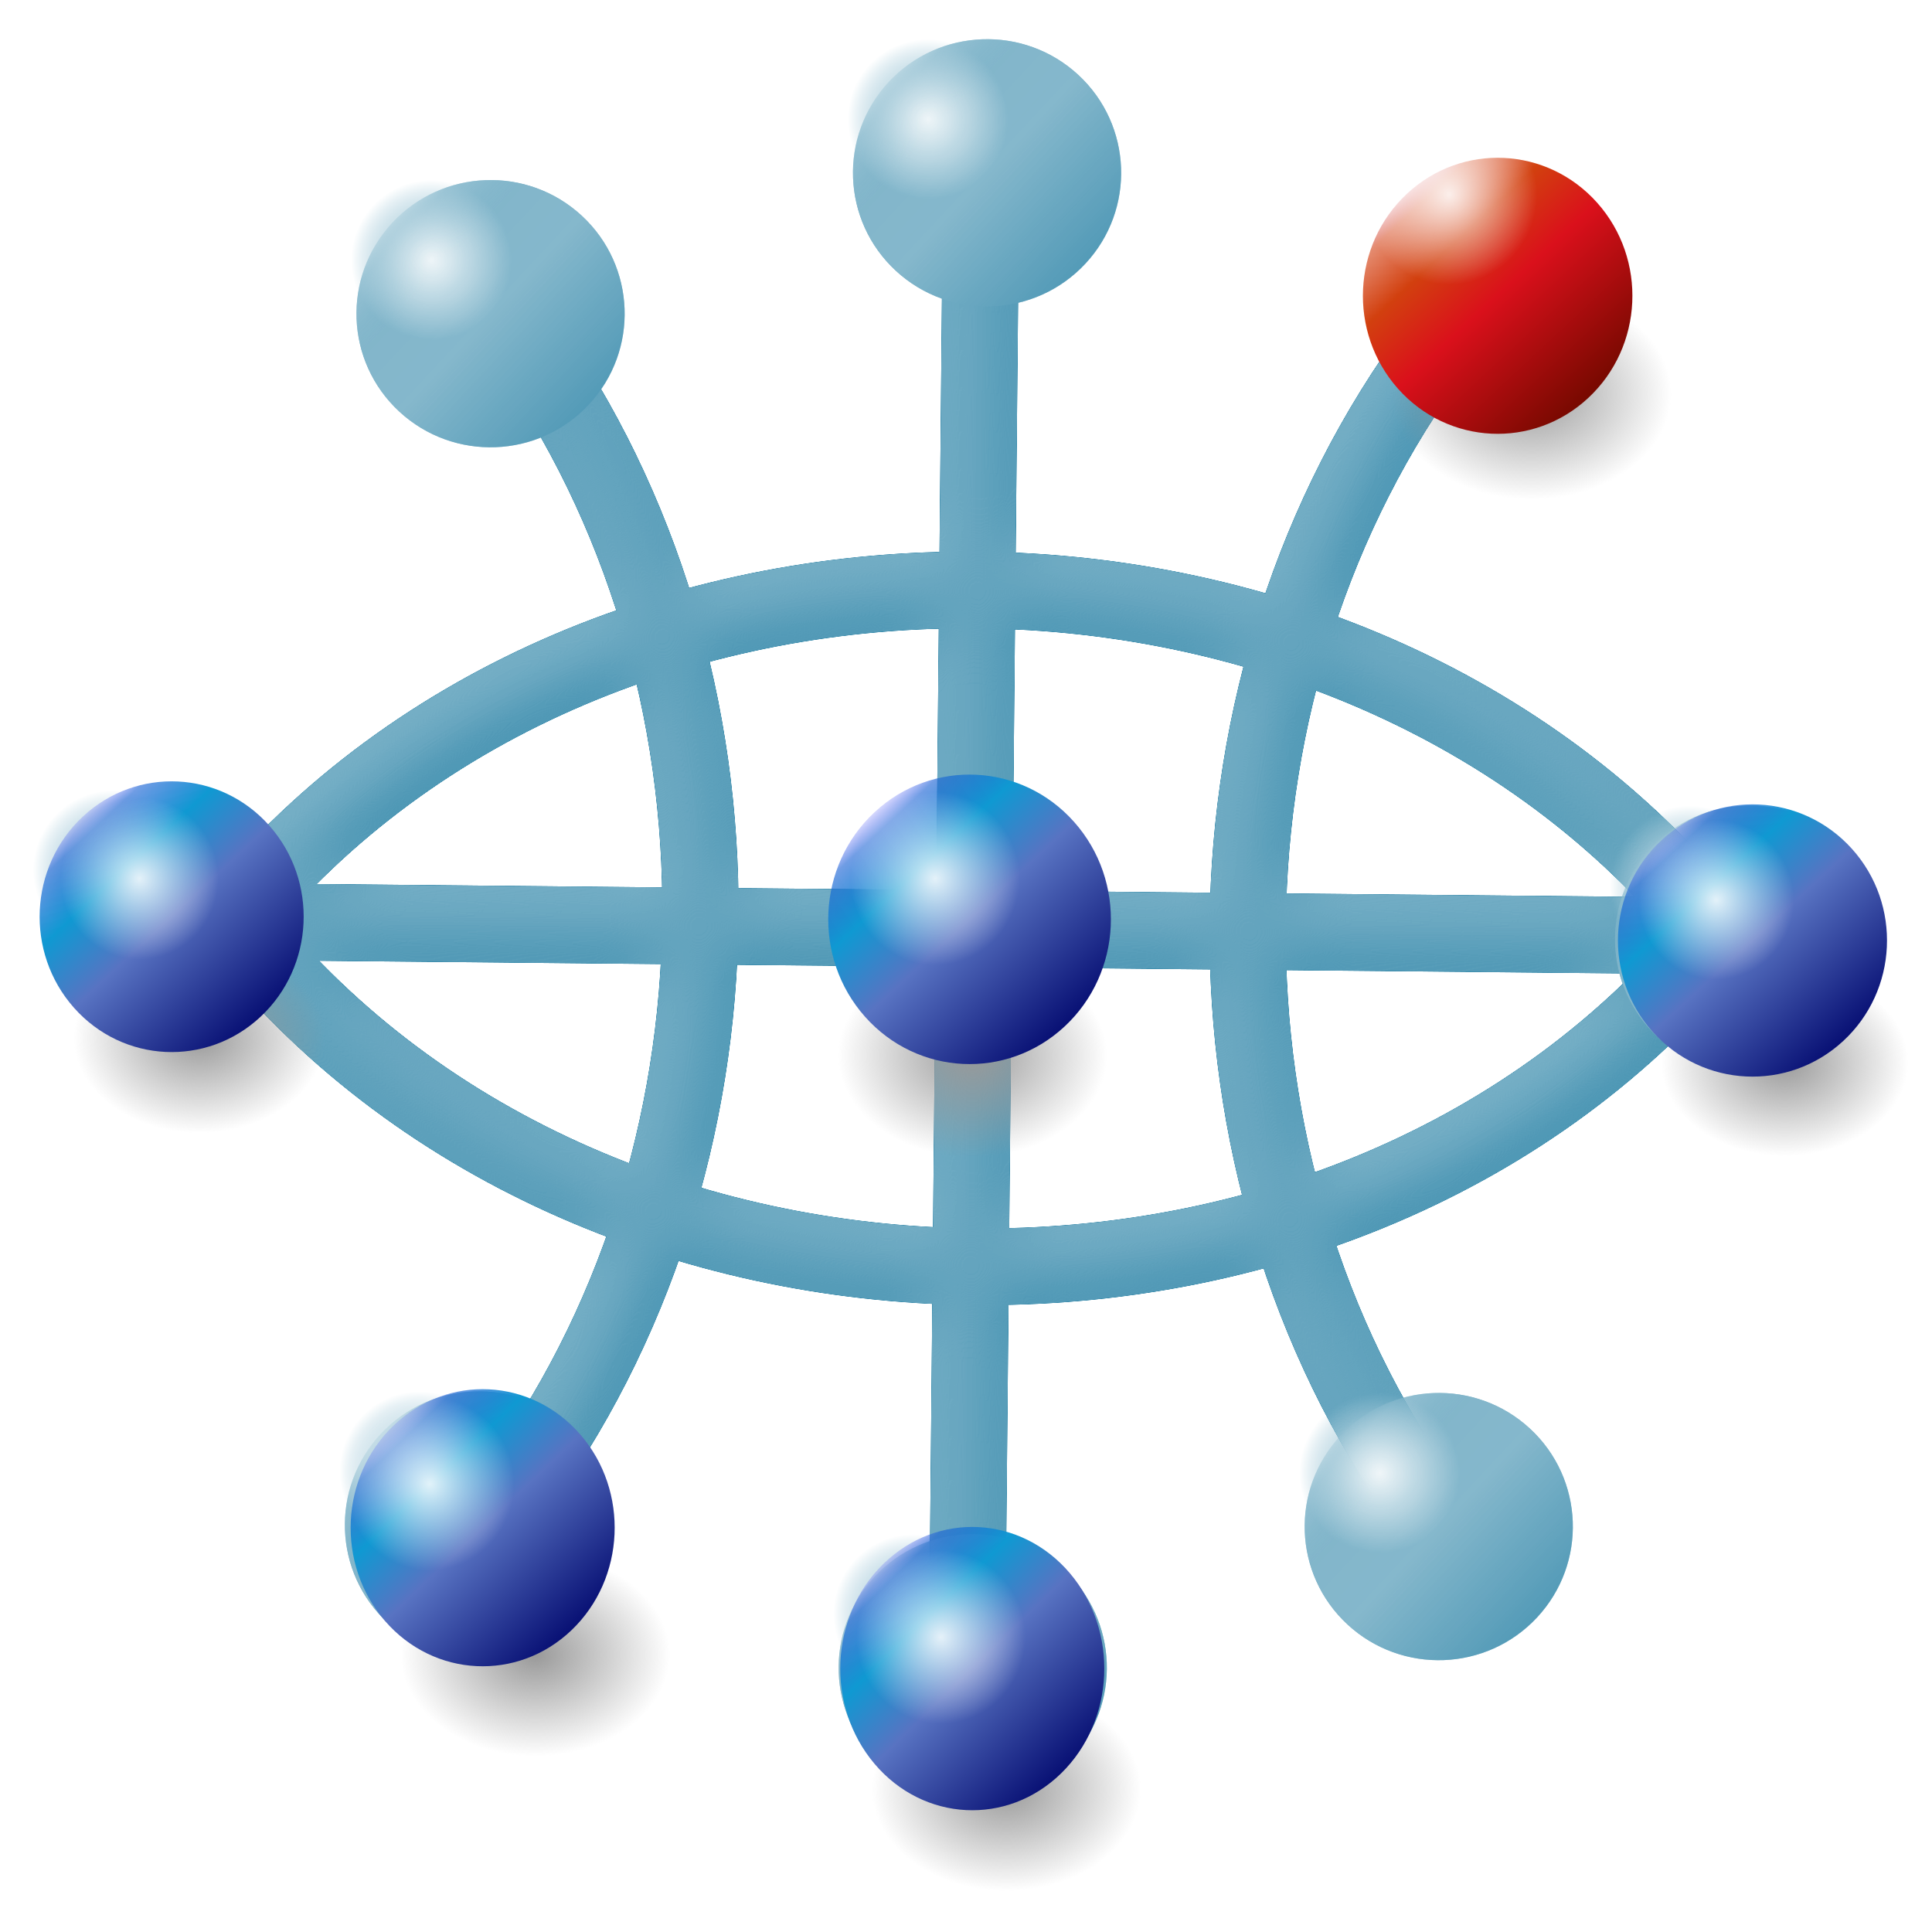
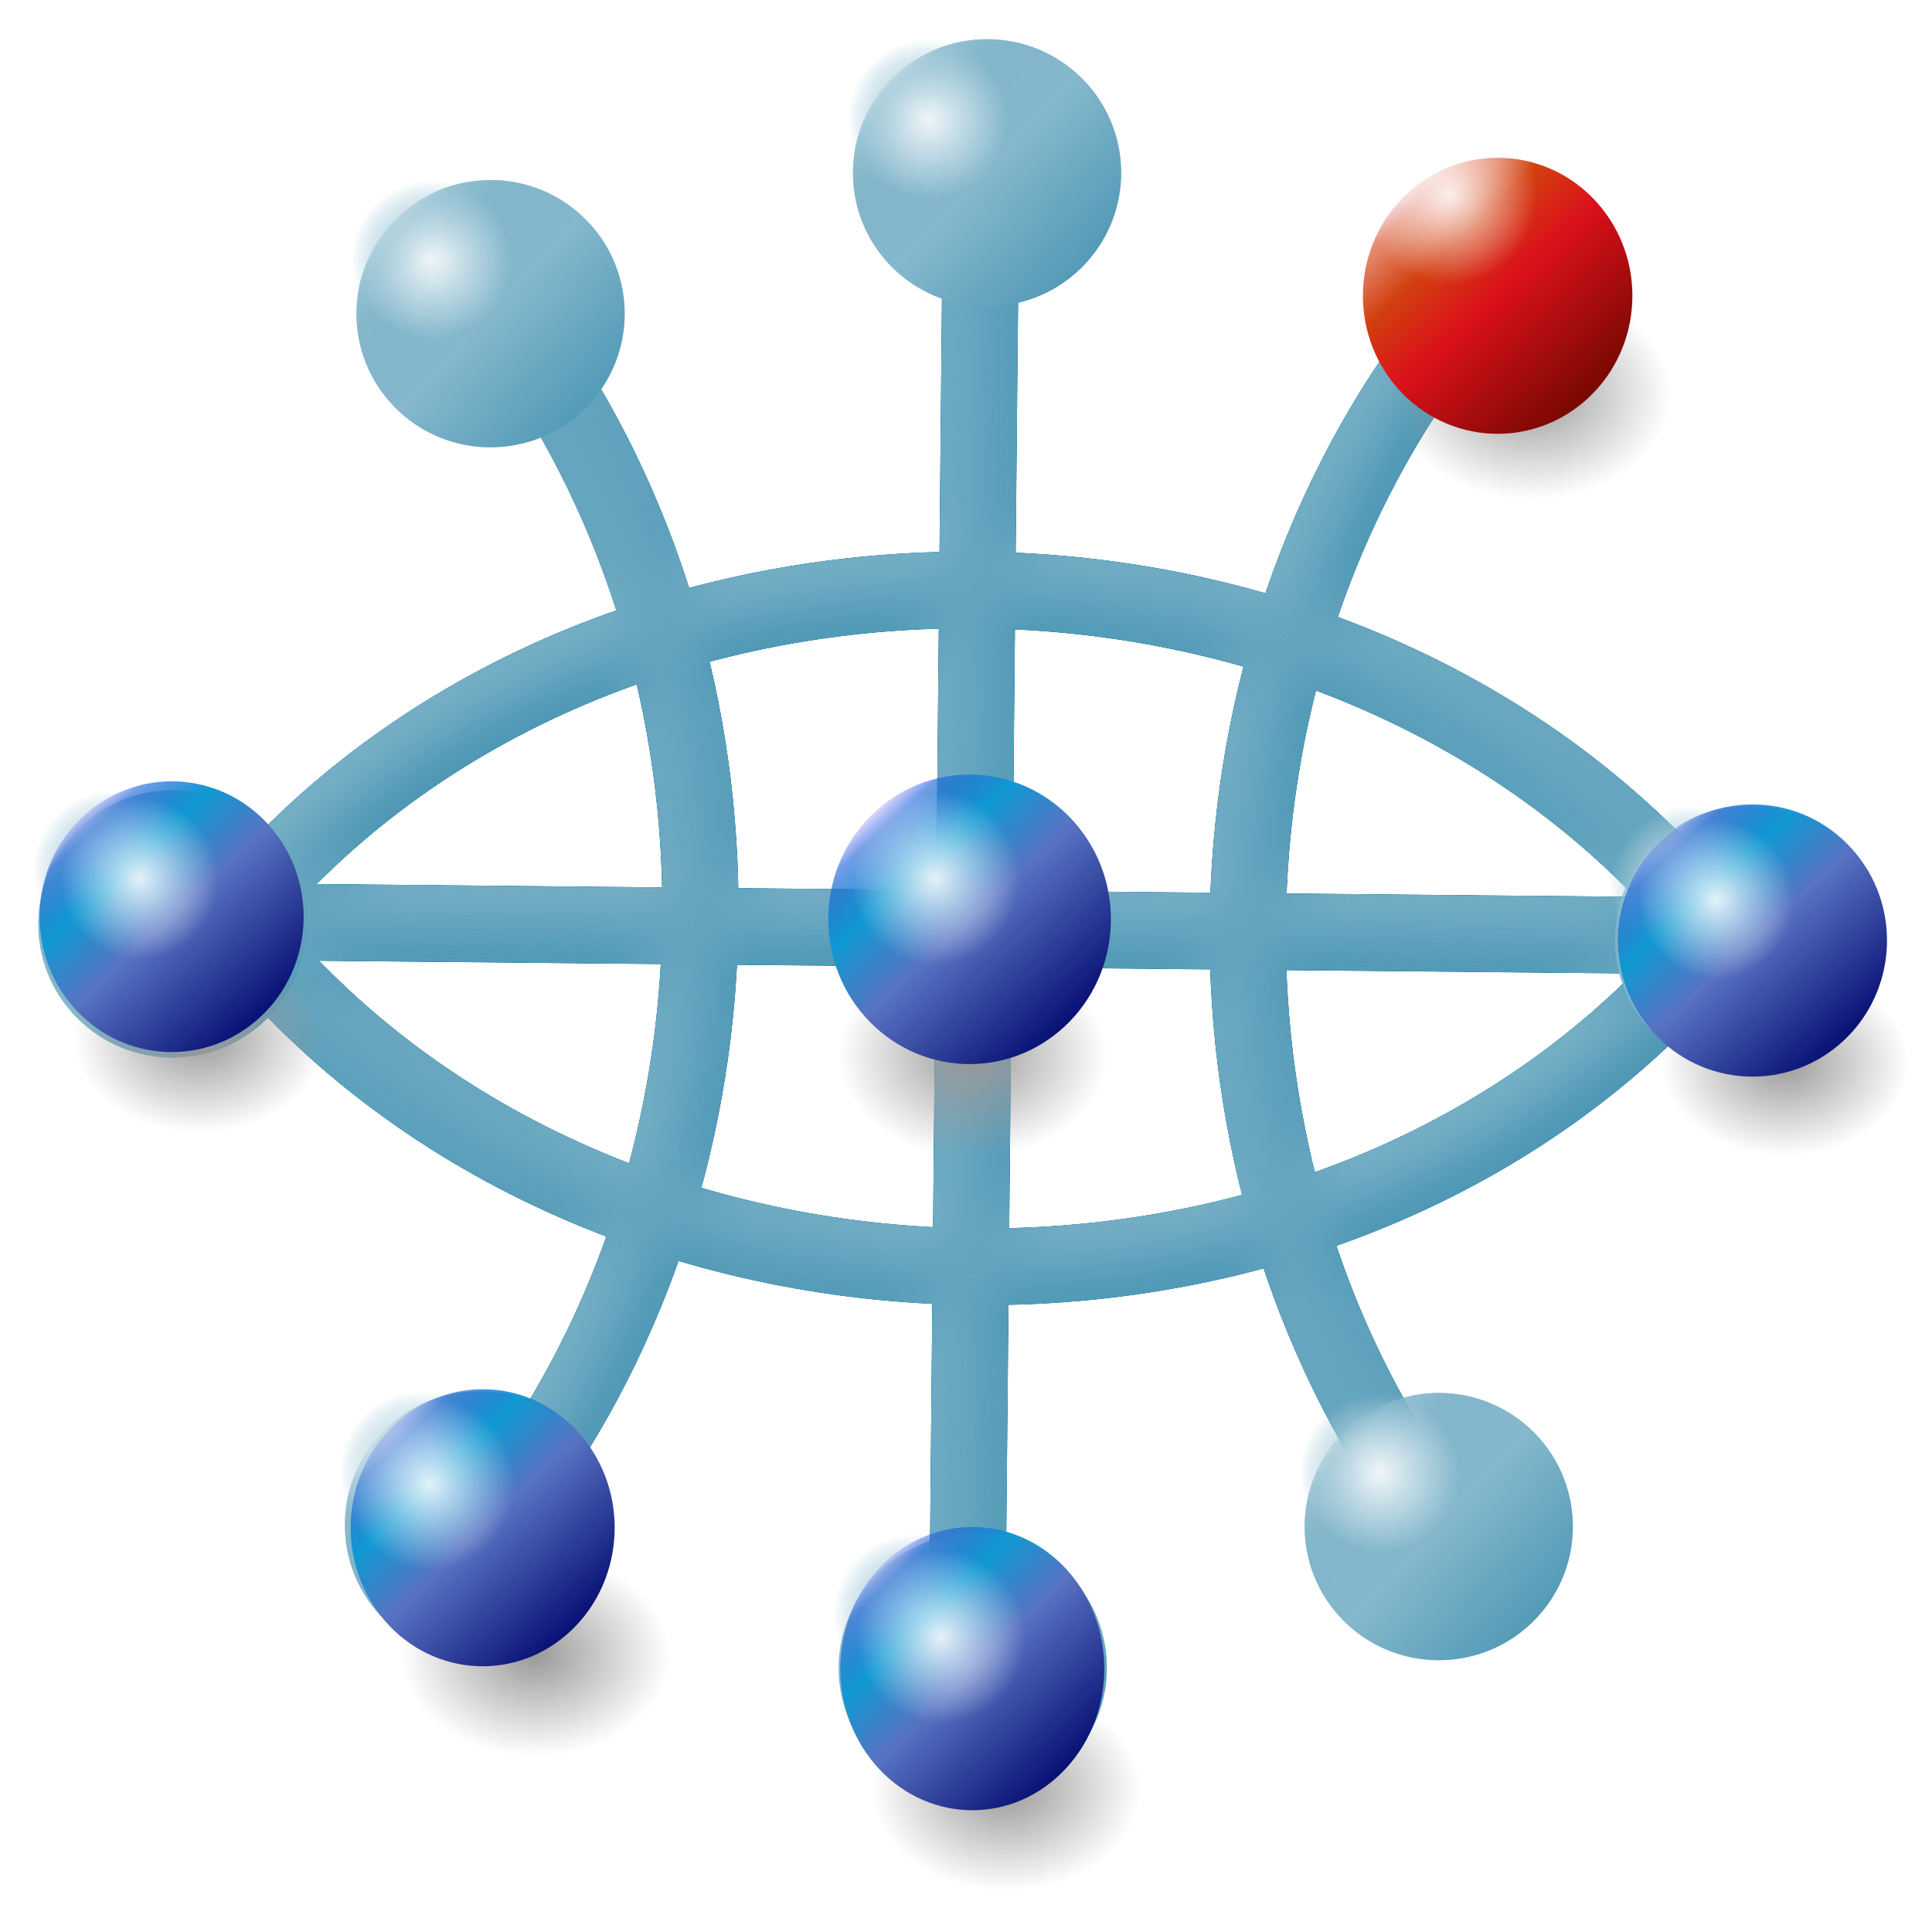
<svg xmlns="http://www.w3.org/2000/svg" xmlns:xlink="http://www.w3.org/1999/xlink" width="300" height="300">
  <defs>
-     <radialGradient xlink:href="#a" id="l" cx="102.143" cy="545.934" r="135" fx="102.143" fy="545.934" gradientUnits="userSpaceOnUse" />
-     <radialGradient xlink:href="#a" id="n" cx="102.143" cy="545.934" r="135" fx="102.143" fy="545.934" gradientUnits="userSpaceOnUse" />
-     <radialGradient xlink:href="#a" id="p" cx="102.143" cy="545.934" r="135" fx="102.143" fy="545.934" gradientUnits="userSpaceOnUse" />
-     <radialGradient xlink:href="#a" id="r" cx="102.143" cy="545.934" r="135" fx="102.143" fy="545.934" gradientUnits="userSpaceOnUse" />
-     <radialGradient xlink:href="#a" id="t" cx="102.143" cy="545.934" r="135" fx="102.143" fy="545.934" gradientUnits="userSpaceOnUse" />
-     <radialGradient xlink:href="#a" id="v" cx="102.143" cy="545.934" r="135" fx="102.143" fy="545.934" gradientUnits="userSpaceOnUse" />
-     <radialGradient xlink:href="#a" id="x" cx="102.143" cy="545.934" r="135" fx="102.143" fy="545.934" gradientUnits="userSpaceOnUse" />
-     <radialGradient xlink:href="#c" id="y" cx="102.143" cy="545.934" r="135" fx="102.143" fy="545.934" gradientUnits="userSpaceOnUse" />
-     <radialGradient xlink:href="#d" id="A" cx="102.143" cy="545.934" r="135" fx="102.143" fy="545.934" gradientUnits="userSpaceOnUse" />
-     <radialGradient xlink:href="#c" id="E" cx="102.143" cy="545.934" r="135" fx="102.143" fy="545.934" gradientUnits="userSpaceOnUse" />
-     <radialGradient xlink:href="#d" id="G" cx="102.143" cy="545.934" r="135" fx="102.143" fy="545.934" gradientUnits="userSpaceOnUse" />
-     <radialGradient xlink:href="#c" id="H" cx="102.143" cy="545.934" r="135" fx="102.143" fy="545.934" gradientUnits="userSpaceOnUse" />
-     <radialGradient xlink:href="#d" id="J" cx="102.143" cy="545.934" r="135" fx="102.143" fy="545.934" gradientUnits="userSpaceOnUse" />
-     <radialGradient xlink:href="#c" id="B" cx="102.143" cy="545.934" r="135" fx="102.143" fy="545.934" gradientUnits="userSpaceOnUse" />
-     <radialGradient xlink:href="#d" id="D" cx="102.143" cy="545.934" r="135" fx="102.143" fy="545.934" gradientUnits="userSpaceOnUse" />
-     <radialGradient xlink:href="#c" id="K" cx="102.143" cy="545.934" r="135" fx="102.143" fy="545.934" gradientUnits="userSpaceOnUse" />
-     <radialGradient xlink:href="#d" id="M" cx="102.143" cy="545.934" r="135" fx="102.143" fy="545.934" gradientUnits="userSpaceOnUse" />
-     <radialGradient xlink:href="#c" id="N" cx="102.143" cy="545.934" r="135" fx="102.143" fy="545.934" gradientUnits="userSpaceOnUse" />
-     <radialGradient xlink:href="#d" id="P" cx="102.143" cy="545.934" r="135" fx="102.143" fy="545.934" gradientUnits="userSpaceOnUse" />
+     <radialGradient xlink:href="#a" id="m" cx="102.143" cy="545.934" r="135" fx="102.143" fy="545.934" gradientUnits="userSpaceOnUse" />
+     <radialGradient xlink:href="#a" id="o" cx="102.143" cy="545.934" r="135" fx="102.143" fy="545.934" gradientUnits="userSpaceOnUse" />
+     <radialGradient xlink:href="#a" id="q" cx="102.143" cy="545.934" r="135" fx="102.143" fy="545.934" gradientUnits="userSpaceOnUse" />
+     <radialGradient xlink:href="#a" id="s" cx="102.143" cy="545.934" r="135" fx="102.143" fy="545.934" gradientUnits="userSpaceOnUse" />
+     <radialGradient xlink:href="#a" id="u" cx="102.143" cy="545.934" r="135" fx="102.143" fy="545.934" gradientUnits="userSpaceOnUse" />
+     <radialGradient xlink:href="#a" id="w" cx="102.143" cy="545.934" r="135" fx="102.143" fy="545.934" gradientUnits="userSpaceOnUse" />
+     <radialGradient xlink:href="#a" id="y" cx="102.143" cy="545.934" r="135" fx="102.143" fy="545.934" gradientUnits="userSpaceOnUse" />
+     <radialGradient xlink:href="#b" id="z" cx="102.143" cy="545.934" r="135" fx="102.143" fy="545.934" gradientUnits="userSpaceOnUse" />
+     <radialGradient xlink:href="#d" id="B" cx="102.143" cy="545.934" r="135" fx="102.143" fy="545.934" gradientUnits="userSpaceOnUse" />
+     <radialGradient xlink:href="#b" id="F" cx="102.143" cy="545.934" r="135" fx="102.143" fy="545.934" gradientUnits="userSpaceOnUse" />
+     <radialGradient xlink:href="#d" id="H" cx="102.143" cy="545.934" r="135" fx="102.143" fy="545.934" gradientUnits="userSpaceOnUse" />
+     <radialGradient xlink:href="#b" id="I" cx="102.143" cy="545.934" r="135" fx="102.143" fy="545.934" gradientUnits="userSpaceOnUse" />
+     <radialGradient xlink:href="#d" id="K" cx="102.143" cy="545.934" r="135" fx="102.143" fy="545.934" gradientUnits="userSpaceOnUse" />
+     <radialGradient xlink:href="#b" id="C" cx="102.143" cy="545.934" r="135" fx="102.143" fy="545.934" gradientUnits="userSpaceOnUse" />
+     <radialGradient xlink:href="#d" id="E" cx="102.143" cy="545.934" r="135" fx="102.143" fy="545.934" gradientUnits="userSpaceOnUse" />
+     <radialGradient xlink:href="#b" id="L" cx="102.143" cy="545.934" r="135" fx="102.143" fy="545.934" gradientUnits="userSpaceOnUse" />
+     <radialGradient xlink:href="#d" id="N" cx="102.143" cy="545.934" r="135" fx="102.143" fy="545.934" gradientUnits="userSpaceOnUse" />
+     <radialGradient xlink:href="#b" id="O" cx="102.143" cy="545.934" r="135" fx="102.143" fy="545.934" gradientUnits="userSpaceOnUse" />
+     <radialGradient xlink:href="#d" id="Q" cx="102.143" cy="545.934" r="135" fx="102.143" fy="545.934" gradientUnits="userSpaceOnUse" />
    <linearGradient id="e">
      <stop offset="0" style="stop-color:#772b00;stop-opacity:1" />
      <stop offset=".5" style="stop-color:#da441b;stop-opacity:1" />
      <stop offset=".75" style="stop-color:#d2400f;stop-opacity:1" />
      <stop offset=".938" style="stop-color:#d44316;stop-opacity:.615" />
      <stop offset="1" style="stop-color:#c33900;stop-opacity:.219" />
    </linearGradient>
    <linearGradient id="a">
      <stop offset="0" style="stop-color:#fff;stop-opacity:1" />
      <stop offset="1" style="stop-color:#fff;stop-opacity:0" />
    </linearGradient>
-     <linearGradient id="c">
+     <linearGradient id="b">
      <stop offset="0" style="stop-color:#999;stop-opacity:1" />
      <stop offset="1" style="stop-color:#999;stop-opacity:0" />
    </linearGradient>
    <linearGradient id="f">
      <stop offset="0" style="stop-color:#081074;stop-opacity:1" />
      <stop offset=".5" style="stop-color:#5873c2;stop-opacity:1" />
      <stop offset=".75" style="stop-color:#0f99d2;stop-opacity:1" />
      <stop offset=".938" style="stop-color:#1660d4;stop-opacity:.616" />
      <stop offset="1" style="stop-color:#414cf6;stop-opacity:.216" />
    </linearGradient>
    <linearGradient id="d">
      <stop offset="0" style="stop-color:#fff;stop-opacity:1" />
      <stop offset="1" style="stop-color:#fff;stop-opacity:0" />
    </linearGradient>
    <linearGradient id="g">
      <stop offset="0" style="stop-color:#770900;stop-opacity:1" />
      <stop offset=".5" style="stop-color:#da101b;stop-opacity:1" />
      <stop offset=".75" style="stop-color:#d2400f;stop-opacity:1" />
      <stop offset=".938" style="stop-color:#d44316;stop-opacity:.615" />
      <stop offset="1" style="stop-color:#c30000;stop-opacity:.219" />
    </linearGradient>
-     <linearGradient xlink:href="#e" id="j" x1="154.286" x2="605.714" y1="535.219" y2="535.219" gradientUnits="userSpaceOnUse" />
-     <linearGradient xlink:href="#e" id="m" x1="154.286" x2="605.714" y1="535.219" y2="535.219" gradientUnits="userSpaceOnUse" />
-     <linearGradient xlink:href="#e" id="o" x1="154.286" x2="605.714" y1="535.219" y2="535.219" gradientUnits="userSpaceOnUse" />
-     <linearGradient xlink:href="#e" id="q" x1="154.286" x2="605.714" y1="535.219" y2="535.219" gradientUnits="userSpaceOnUse" />
-     <linearGradient xlink:href="#e" id="s" x1="154.286" x2="605.714" y1="535.219" y2="535.219" gradientUnits="userSpaceOnUse" />
-     <linearGradient xlink:href="#e" id="u" x1="154.286" x2="605.714" y1="535.219" y2="535.219" gradientUnits="userSpaceOnUse" />
-     <linearGradient xlink:href="#e" id="w" x1="154.286" x2="605.714" y1="535.219" y2="535.219" gradientUnits="userSpaceOnUse" />
-     <linearGradient xlink:href="#f" id="I" x1="154.286" x2="605.714" y1="535.219" y2="535.219" gradientUnits="userSpaceOnUse" />
-     <linearGradient xlink:href="#f" id="C" x1="154.286" x2="605.714" y1="535.219" y2="535.219" gradientUnits="userSpaceOnUse" />
-     <linearGradient xlink:href="#f" id="z" x1="154.286" x2="605.714" y1="535.219" y2="535.219" gradientUnits="userSpaceOnUse" />
-     <linearGradient xlink:href="#f" id="F" x1="154.286" x2="605.714" y1="535.219" y2="535.219" gradientUnits="userSpaceOnUse" />
-     <linearGradient xlink:href="#f" id="L" x1="154.286" x2="605.714" y1="535.219" y2="535.219" gradientUnits="userSpaceOnUse" />
-     <linearGradient xlink:href="#g" id="O" x1="154.286" x2="605.714" y1="535.219" y2="535.219" gradientUnits="userSpaceOnUse" />
+     <linearGradient xlink:href="#e" id="l" x1="154.286" x2="605.714" y1="535.219" y2="535.219" gradientUnits="userSpaceOnUse" />
+     <linearGradient xlink:href="#e" id="n" x1="154.286" x2="605.714" y1="535.219" y2="535.219" gradientUnits="userSpaceOnUse" />
+     <linearGradient xlink:href="#e" id="p" x1="154.286" x2="605.714" y1="535.219" y2="535.219" gradientUnits="userSpaceOnUse" />
+     <linearGradient xlink:href="#e" id="r" x1="154.286" x2="605.714" y1="535.219" y2="535.219" gradientUnits="userSpaceOnUse" />
+     <linearGradient xlink:href="#e" id="t" x1="154.286" x2="605.714" y1="535.219" y2="535.219" gradientUnits="userSpaceOnUse" />
+     <linearGradient xlink:href="#e" id="v" x1="154.286" x2="605.714" y1="535.219" y2="535.219" gradientUnits="userSpaceOnUse" />
+     <linearGradient xlink:href="#e" id="x" x1="154.286" x2="605.714" y1="535.219" y2="535.219" gradientUnits="userSpaceOnUse" />
+     <linearGradient xlink:href="#f" id="J" x1="154.286" x2="605.714" y1="535.219" y2="535.219" gradientUnits="userSpaceOnUse" />
+     <linearGradient xlink:href="#f" id="D" x1="154.286" x2="605.714" y1="535.219" y2="535.219" gradientUnits="userSpaceOnUse" />
+     <linearGradient xlink:href="#f" id="A" x1="154.286" x2="605.714" y1="535.219" y2="535.219" gradientUnits="userSpaceOnUse" />
+     <linearGradient xlink:href="#f" id="G" x1="154.286" x2="605.714" y1="535.219" y2="535.219" gradientUnits="userSpaceOnUse" />
+     <linearGradient xlink:href="#f" id="M" x1="154.286" x2="605.714" y1="535.219" y2="535.219" gradientUnits="userSpaceOnUse" />
+     <linearGradient xlink:href="#g" id="P" x1="154.286" x2="605.714" y1="535.219" y2="535.219" gradientUnits="userSpaceOnUse" />
    <filter id="i" color-interpolation-filters="sRGB">
      <feGaussianBlur in="SourceGraphic" result="result0" stdDeviation="6" />
      <feDiffuseLighting result="result5" surfaceScale="10">
        <feDistantLight azimuth="235" elevation="25" />
      </feDiffuseLighting>
      <feComposite in="result5" in2="SourceGraphic" k1="1" k3=".6" operator="arithmetic" result="result4" />
    </filter>
-     <filter id="k" width="1" height="1" x="0" y="0" color-interpolation-filters="sRGB">
+     <filter id="j" width="1" height="1" x="0" y="0" color-interpolation-filters="sRGB">
      <feColorMatrix result="result1" type="hueRotate" values="180" />
    </filter>
    <filter id="h" width="1" height="1" x="0" y="0" color-interpolation-filters="sRGB">
      <feColorMatrix result="result2" type="saturate" values="1" />
      <feColorMatrix in="result2" result="result1" type="hueRotate" values="50" />
      <feColorMatrix values="1 -1 1 0 0 0 1 0 0 0 1 -1 1 0 0 0 0 0 1 0" />
      <feColorMatrix result="fbSourceGraphic" type="hueRotate" values="300" />
      <feColorMatrix in="fbSourceGraphic" result="fbSourceGraphicAlpha" values="0 0 0 -1 0 0 0 0 -1 0 0 0 0 -1 0 0 0 0 1 0" />
      <feColorMatrix in="fbSourceGraphic" result="result1" type="saturate" values="0" />
      <feFlood flood-color="#096F98" result="result3" />
      <feBlend in2="result1" mode="screen" result="result2" />
      <feComposite in="result2" in2="fbSourceGraphic" operator="in" />
    </filter>
  </defs>
  <g style="filter:url(#h)" transform="matrix(-.00663 .69217 .68772 .00667 5.79 -4.183)">
    <g style="fill:none;stroke:#2f5a6a;stroke-opacity:1;filter:url(#i)">
      <g style="fill:none;stroke:#2f5a6a;stroke-opacity:1">
        <path d="M212 15v390m195-195H15M59 90c87.502 64.18 214.497 64.18 302 0m0 240c-87.502-64.18-214.497-64.18-302 0M211.36 15.596c-117.4 94.366-116.791 295.79.629 390.18m.427-.63c117.399-94.367 116.79-295.16-.63-389.55" style="fill:none;stroke:#2f5a6a;stroke-width:20;stroke-opacity:1" transform="translate(30.045 32.966)scale(.8599)" />
      </g>
    </g>
-     <path d="M605.714 535.22c0 124.658-101.055 225.714-225.714 225.714-124.659 0-225.714-101.056-225.714-225.715 0-124.658 101.055-225.714 225.714-225.714 124.659 0 225.714 101.056 225.714 225.714z" style="fill:url(#k);fill-opacity:1;stroke:none;filter:url(#j)" transform="matrix(-.08937 -.09922 .09823 -.09027 194.39 118.576)" />
-     <path d="M237.143 545.934c0 74.558-60.442 135-135 135-74.559 0-135-60.442-135-135 0-74.559 60.441-135 135-135 74.558 0 135 60.441 135 135z" style="opacity:.876;fill:url(#l);fill-opacity:1;stroke:none" transform="matrix(.1328 0 0 .13414 187.55 -54.132)" />
-     <path d="M605.714 535.22c0 124.658-101.055 225.714-225.714 225.714-124.659 0-225.714-101.056-225.714-225.715 0-124.658 101.055-225.714 225.714-225.714 124.659 0 225.714 101.056 225.714 225.714z" style="fill:url(#m);fill-opacity:1;stroke:none;filter:url(#k)" transform="matrix(-.08937 -.09922 .09823 -.09027 194.39 474.576)" />
-     <path d="M237.143 545.934c0 74.558-60.442 135-135 135-74.559 0-135-60.442-135-135 0-74.559 60.441-135 135-135 74.558 0 135 60.441 135 135z" style="opacity:.876;fill:url(#n);fill-opacity:1;stroke:none" transform="matrix(.1328 0 0 .13414 187.55 301.868)" />
-     <path d="M605.714 535.22c0 124.658-101.055 225.714-225.714 225.714-124.659 0-225.714-101.056-225.714-225.715 0-124.658 101.055-225.714 225.714-225.714 124.659 0 225.714 101.056 225.714 225.714z" style="fill:url(#o);fill-opacity:1;stroke:none;filter:url(#k)" transform="matrix(-.08937 -.09922 .09823 -.09027 24.129 300.876)" />
-     <path d="M237.143 545.934c0 74.558-60.442 135-135 135-74.559 0-135-60.442-135-135 0-74.559 60.441-135 135-135 74.558 0 135 60.441 135 135z" style="opacity:.876;fill:url(#p);fill-opacity:1;stroke:none" transform="matrix(.1328 0 0 .13414 17.29 128.167)" />
-     <path d="M605.714 535.22c0 124.658-101.055 225.714-225.714 225.714-124.659 0-225.714-101.056-225.714-225.715 0-124.658 101.055-225.714 225.714-225.714 124.659 0 225.714 101.056 225.714 225.714z" style="fill:url(#q);fill-opacity:1;stroke:none;filter:url(#k)" transform="matrix(-.08937 -.09922 .09823 -.09027 359.492 300.876)" />
-     <path d="M237.143 545.934c0 74.558-60.442 135-135 135-74.559 0-135-60.442-135-135 0-74.559 60.441-135 135-135 74.558 0 135 60.441 135 135z" style="opacity:.876;fill:url(#r);fill-opacity:1;stroke:none" transform="matrix(.1328 0 0 .13414 352.652 128.167)" />
-     <path d="M605.714 535.22c0 124.658-101.055 225.714-225.714 225.714-124.659 0-225.714-101.056-225.714-225.715 0-124.658 101.055-225.714 225.714-225.714 124.659 0 225.714 101.056 225.714 225.714z" style="fill:url(#s);fill-opacity:1;stroke:none;filter:url(#k)" transform="matrix(-.08937 -.09922 .09823 -.09027 328.535 189.088)" />
-     <path d="M237.143 545.934c0 74.558-60.442 135-135 135-74.559 0-135-60.442-135-135 0-74.559 60.441-135 135-135 74.558 0 135 60.441 135 135z" style="opacity:.876;fill:url(#t);fill-opacity:1;stroke:none" transform="matrix(.1328 0 0 .13414 321.696 16.38)" />
-     <path d="M605.714 535.22c0 124.658-101.055 225.714-225.714 225.714-124.659 0-225.714-101.056-225.714-225.715 0-124.658 101.055-225.714 225.714-225.714 124.659 0 225.714 101.056 225.714 225.714z" style="fill:url(#u);fill-opacity:1;stroke:none;filter:url(#k)" transform="matrix(-.08937 -.09922 .09823 -.09027 56.805 189.088)" />
-     <path d="M237.143 545.934c0 74.558-60.442 135-135 135-74.559 0-135-60.442-135-135 0-74.559 60.441-135 135-135 74.558 0 135 60.441 135 135z" style="opacity:.876;fill:url(#v);fill-opacity:1;stroke:none" transform="matrix(.1328 0 0 .13414 49.966 16.38)" />
-     <path d="M605.714 535.22c0 124.658-101.055 225.714-225.714 225.714-124.659 0-225.714-101.056-225.714-225.715 0-124.658 101.055-225.714 225.714-225.714 124.659 0 225.714 101.056 225.714 225.714z" style="fill:url(#w);fill-opacity:1;stroke:none;filter:url(#k)" transform="matrix(-.08937 -.09922 .09823 -.09027 326.815 405.784)" />
-     <path d="M237.143 545.934c0 74.558-60.442 135-135 135-74.559 0-135-60.442-135-135 0-74.559 60.441-135 135-135 74.558 0 135 60.441 135 135z" style="opacity:.876;fill:url(#x);fill-opacity:1;stroke:none" transform="matrix(.1328 0 0 .13414 319.976 233.076)" />
+     <path d="M605.714 535.22c0 124.658-101.055 225.714-225.714 225.714-124.659 0-225.714-101.056-225.714-225.715 0-124.658 101.055-225.714 225.714-225.714 124.659 0 225.714 101.056 225.714 225.714z" style="fill:url(#l);fill-opacity:1;stroke:none;filter:url(#j)" transform="matrix(-.08937 -.09922 .09823 -.09027 194.39 118.576)" />
+     <path d="M237.143 545.934c0 74.558-60.442 135-135 135-74.559 0-135-60.442-135-135 0-74.559 60.441-135 135-135 74.558 0 135 60.441 135 135z" style="opacity:.876;fill:url(#m);fill-opacity:1;stroke:none" transform="matrix(.1328 0 0 .13414 187.55 -54.132)" />
+     <path d="M605.714 535.22c0 124.658-101.055 225.714-225.714 225.714-124.659 0-225.714-101.056-225.714-225.715 0-124.658 101.055-225.714 225.714-225.714 124.659 0 225.714 101.056 225.714 225.714z" style="fill:url(#n);fill-opacity:1;stroke:none;filter:url(#j)" transform="matrix(-.08937 -.09922 .09823 -.09027 194.39 474.576)" />
+     <path d="M237.143 545.934c0 74.558-60.442 135-135 135-74.559 0-135-60.442-135-135 0-74.559 60.441-135 135-135 74.558 0 135 60.441 135 135z" style="opacity:.876;fill:url(#o);fill-opacity:1;stroke:none" transform="matrix(.1328 0 0 .13414 187.55 301.868)" />
+     <path d="M605.714 535.22c0 124.658-101.055 225.714-225.714 225.714-124.659 0-225.714-101.056-225.714-225.715 0-124.658 101.055-225.714 225.714-225.714 124.659 0 225.714 101.056 225.714 225.714z" style="fill:url(#p);fill-opacity:1;stroke:none;filter:url(#j)" transform="matrix(-.08937 -.09922 .09823 -.09027 24.129 300.876)" />
+     <path d="M237.143 545.934c0 74.558-60.442 135-135 135-74.559 0-135-60.442-135-135 0-74.559 60.441-135 135-135 74.558 0 135 60.441 135 135z" style="opacity:.876;fill:url(#q);fill-opacity:1;stroke:none" transform="matrix(.1328 0 0 .13414 17.29 128.167)" />
+     <path d="M605.714 535.22c0 124.658-101.055 225.714-225.714 225.714-124.659 0-225.714-101.056-225.714-225.715 0-124.658 101.055-225.714 225.714-225.714 124.659 0 225.714 101.056 225.714 225.714z" style="fill:url(#r);fill-opacity:1;stroke:none;filter:url(#j)" transform="matrix(-.08937 -.09922 .09823 -.09027 359.492 300.876)" />
+     <path d="M237.143 545.934c0 74.558-60.442 135-135 135-74.559 0-135-60.442-135-135 0-74.559 60.441-135 135-135 74.558 0 135 60.441 135 135z" style="opacity:.876;fill:url(#s);fill-opacity:1;stroke:none" transform="matrix(.1328 0 0 .13414 352.652 128.167)" />
+     <path d="M605.714 535.22c0 124.658-101.055 225.714-225.714 225.714-124.659 0-225.714-101.056-225.714-225.715 0-124.658 101.055-225.714 225.714-225.714 124.659 0 225.714 101.056 225.714 225.714z" style="fill:url(#t);fill-opacity:1;stroke:none;filter:url(#j)" transform="matrix(-.08937 -.09922 .09823 -.09027 328.535 189.088)" />
+     <path d="M237.143 545.934c0 74.558-60.442 135-135 135-74.559 0-135-60.442-135-135 0-74.559 60.441-135 135-135 74.558 0 135 60.441 135 135z" style="opacity:.876;fill:url(#u);fill-opacity:1;stroke:none" transform="matrix(.1328 0 0 .13414 321.696 16.38)" />
+     <path d="M605.714 535.22c0 124.658-101.055 225.714-225.714 225.714-124.659 0-225.714-101.056-225.714-225.715 0-124.658 101.055-225.714 225.714-225.714 124.659 0 225.714 101.056 225.714 225.714z" style="fill:url(#v);fill-opacity:1;stroke:none;filter:url(#j)" transform="matrix(-.08937 -.09922 .09823 -.09027 56.805 189.088)" />
+     <path d="M237.143 545.934c0 74.558-60.442 135-135 135-74.559 0-135-60.442-135-135 0-74.559 60.441-135 135-135 74.558 0 135 60.441 135 135z" style="opacity:.876;fill:url(#w);fill-opacity:1;stroke:none" transform="matrix(.1328 0 0 .13414 49.966 16.38)" />
+     <path d="M605.714 535.22c0 124.658-101.055 225.714-225.714 225.714-124.659 0-225.714-101.056-225.714-225.715 0-124.658 101.055-225.714 225.714-225.714 124.659 0 225.714 101.056 225.714 225.714z" style="fill:url(#x);fill-opacity:1;stroke:none;filter:url(#j)" transform="matrix(-.08937 -.09922 .09823 -.09027 326.815 405.784)" />
+     <path d="M237.143 545.934c0 74.558-60.442 135-135 135-74.559 0-135-60.442-135-135 0-74.559 60.441-135 135-135 74.558 0 135 60.441 135 135z" style="opacity:.876;fill:url(#y);fill-opacity:1;stroke:none" transform="matrix(.1328 0 0 .13414 319.976 233.076)" />
  </g>
-   <path d="M237.143 545.934a135 135 0 1 1-270 0 135 135 0 1 1 270 0z" style="fill:url(#y);fill-opacity:1;stroke:none" transform="matrix(.14153 -.04743 .06279 .10692 107.534 224.316)" />
-   <path d="M605.714 535.22a225.714 225.714 0 1 1-451.428 0 225.714 225.714 0 1 1 451.428 0z" style="fill:url(#z);fill-opacity:1;stroke:none" transform="matrix(-.06112 -.07208 .06718 -.06558 138.243 321.588)" />
-   <path d="M237.143 545.934c0 74.558-60.442 135-135 135-74.559 0-135-60.442-135-135 0-74.559 60.441-135 135-135 74.558 0 135 60.441 135 135z" style="opacity:.876;fill:url(#A);fill-opacity:1;stroke:none" transform="matrix(.09722 0 0 .09958 136.178 199.848)" />
-   <path d="M237.143 545.934a135 135 0 1 1-270 0 135 135 0 1 1 270 0z" style="fill:url(#B);fill-opacity:1;stroke:none" transform="matrix(.13007 -.04359 .0577 .09826 232.35 115.806)" />
-   <path d="M605.714 535.22a225.714 225.714 0 1 1-451.428 0 225.714 225.714 0 1 1 451.428 0z" style="fill:url(#C);fill-opacity:1;stroke:none" transform="matrix(-.06228 -.06927 .06846 -.06302 259.149 206.092)" />
-   <path d="M237.143 545.934c0 74.558-60.442 135-135 135-74.559 0-135-60.442-135-135 0-74.559 60.441-135 135-135 74.558 0 135 60.441 135 135z" style="opacity:.876;fill:url(#D);fill-opacity:1;stroke:none" transform="matrix(.08935 0 0 .09151 257.36 89.782)" />
-   <path d="M237.143 545.934a135 135 0 1 1-270 0 135 135 0 1 1 270 0z" style="fill:url(#E);fill-opacity:1;stroke:none" transform="matrix(.14153 -.04743 .06279 .10692 34.394 203.402)" />
-   <path d="M605.714 535.22a225.714 225.714 0 1 1-451.428 0 225.714 225.714 0 1 1 451.428 0z" style="fill:url(#F);fill-opacity:1;stroke:none" transform="matrix(-.06112 -.0705 .06718 -.06414 62.215 298.344)" />
-   <path d="M237.143 545.934c0 74.558-60.442 135-135 135-74.559 0-135-60.442-135-135 0-74.559 60.441-135 135-135 74.558 0 135 60.441 135 135z" style="opacity:.876;fill:url(#G);fill-opacity:1;stroke:none" transform="matrix(.09722 0 0 .09958 56.78 176.046)" />
-   <path d="M237.143 545.934c0 74.558-60.442 135-135 135-74.559 0-135-60.442-135-135 0-74.559 60.441-135 135-135 74.558 0 135 60.441 135 135z" style="fill:url(#H);fill-opacity:1;stroke:none" transform="matrix(.14153 -.04743 .06279 .10692 102.298 110.377)" />
-   <path d="M605.714 535.22c0 124.658-101.055 225.714-225.714 225.714-124.659 0-225.714-101.056-225.714-225.715 0-124.658 101.055-225.714 225.714-225.714 124.659 0 225.714 101.056 225.714 225.714z" style="fill:url(#I);fill-opacity:1;stroke:none" transform="matrix(-.06543 -.07366 .07192 -.06701 136.925 206.61)" />
-   <path d="M237.143 545.934c0 74.558-60.442 135-135 135-74.559 0-135-60.442-135-135 0-74.559 60.441-135 135-135 74.558 0 135 60.441 135 135z" style="opacity:.876;fill:url(#J);fill-opacity:1;stroke:none" transform="matrix(.09722 0 0 .09958 135.275 82.058)" />
-   <path d="M237.143 545.934a135 135 0 1 1-270 0 135 135 0 1 1 270 0z" style="fill:url(#K);fill-opacity:1;stroke:none" transform="matrix(.13222 -.04436 .05866 .1 -14.574 111.103)" />
-   <path d="M605.714 535.22c0 124.658-101.055 225.714-225.714 225.714-124.659 0-225.714-101.056-225.714-225.715 0-124.658 101.055-225.714 225.714-225.714 124.659 0 225.714 101.056 225.714 225.714z" style="fill:url(#L);fill-opacity:1;stroke:none" transform="matrix(-.06112 -.06888 .06718 -.06267 13.923 202.062)" />
-   <path d="M237.143 545.934c0 74.558-60.442 135-135 135-74.559 0-135-60.442-135-135 0-74.559 60.441-135 135-135 74.558 0 135 60.441 135 135z" style="opacity:.876;fill:url(#M);fill-opacity:1;stroke:none" transform="matrix(.09083 0 0 .09313 12.382 85.583)" />
-   <path d="M237.143 545.934a135 135 0 1 1-270 0 135 135 0 1 1 270 0z" style="fill:url(#N);fill-opacity:1;stroke:none" transform="matrix(.14708 -.0493 .06525 .1111 187.177 5.55)" />
-   <path d="M605.714 535.22a225.714 225.714 0 1 1-451.428 0 225.714 225.714 0 1 1 451.428 0z" style="fill:url(#O);fill-opacity:1;stroke:none" transform="matrix(-.06238 -.07023 .06857 -.0639 219.559 106.82)" />
-   <path d="M237.143 545.934a135 135 0 1 1-270 0 135 135 0 1 1 270 0z" style="opacity:.876;fill:url(#P);fill-opacity:1;stroke:none" transform="matrix(.10103 0 0 .10348 214.705 -26.286)" />
+   <path d="M237.143 545.934a135 135 0 1 1-270 0 135 135 0 1 1 270 0z" style="fill:url(#z);fill-opacity:1;stroke:none" transform="matrix(.14153 -.04743 .06279 .10692 107.534 224.316)" />
+   <path d="M605.714 535.22a225.714 225.714 0 1 1-451.428 0 225.714 225.714 0 1 1 451.428 0z" style="fill:url(#A);fill-opacity:1;stroke:none" transform="matrix(-.06112 -.07208 .06718 -.06558 138.243 321.588)" />
+   <path d="M237.143 545.934c0 74.558-60.442 135-135 135-74.559 0-135-60.442-135-135 0-74.559 60.441-135 135-135 74.558 0 135 60.441 135 135z" style="opacity:.876;fill:url(#B);fill-opacity:1;stroke:none" transform="matrix(.09722 0 0 .09958 136.178 199.848)" />
+   <path d="M237.143 545.934a135 135 0 1 1-270 0 135 135 0 1 1 270 0z" style="fill:url(#C);fill-opacity:1;stroke:none" transform="matrix(.13007 -.04359 .0577 .09826 232.35 115.806)" />
+   <path d="M605.714 535.22a225.714 225.714 0 1 1-451.428 0 225.714 225.714 0 1 1 451.428 0z" style="fill:url(#D);fill-opacity:1;stroke:none" transform="matrix(-.06228 -.06927 .06846 -.06302 259.149 206.092)" />
+   <path d="M237.143 545.934c0 74.558-60.442 135-135 135-74.559 0-135-60.442-135-135 0-74.559 60.441-135 135-135 74.558 0 135 60.441 135 135z" style="opacity:.876;fill:url(#E);fill-opacity:1;stroke:none" transform="matrix(.08935 0 0 .09151 257.36 89.782)" />
+   <path d="M237.143 545.934a135 135 0 1 1-270 0 135 135 0 1 1 270 0z" style="fill:url(#F);fill-opacity:1;stroke:none" transform="matrix(.14153 -.04743 .06279 .10692 34.394 203.402)" />
+   <path d="M605.714 535.22a225.714 225.714 0 1 1-451.428 0 225.714 225.714 0 1 1 451.428 0z" style="fill:url(#G);fill-opacity:1;stroke:none" transform="matrix(-.06112 -.0705 .06718 -.06414 62.215 298.344)" />
+   <path d="M237.143 545.934c0 74.558-60.442 135-135 135-74.559 0-135-60.442-135-135 0-74.559 60.441-135 135-135 74.558 0 135 60.441 135 135z" style="opacity:.876;fill:url(#H);fill-opacity:1;stroke:none" transform="matrix(.09722 0 0 .09958 56.78 176.046)" />
+   <path d="M237.143 545.934c0 74.558-60.442 135-135 135-74.559 0-135-60.442-135-135 0-74.559 60.441-135 135-135 74.558 0 135 60.441 135 135z" style="fill:url(#I);fill-opacity:1;stroke:none" transform="matrix(.14153 -.04743 .06279 .10692 102.298 110.377)" />
+   <path d="M605.714 535.22c0 124.658-101.055 225.714-225.714 225.714-124.659 0-225.714-101.056-225.714-225.715 0-124.658 101.055-225.714 225.714-225.714 124.659 0 225.714 101.056 225.714 225.714z" style="fill:url(#J);fill-opacity:1;stroke:none" transform="matrix(-.06543 -.07366 .07192 -.06701 136.925 206.61)" />
+   <path d="M237.143 545.934c0 74.558-60.442 135-135 135-74.559 0-135-60.442-135-135 0-74.559 60.441-135 135-135 74.558 0 135 60.441 135 135z" style="opacity:.876;fill:url(#K);fill-opacity:1;stroke:none" transform="matrix(.09722 0 0 .09958 135.275 82.058)" />
+   <path d="M237.143 545.934a135 135 0 1 1-270 0 135 135 0 1 1 270 0z" style="fill:url(#L);fill-opacity:1;stroke:none" transform="matrix(.13222 -.04436 .05866 .1 -14.574 111.103)" />
+   <path d="M605.714 535.22c0 124.658-101.055 225.714-225.714 225.714-124.659 0-225.714-101.056-225.714-225.715 0-124.658 101.055-225.714 225.714-225.714 124.659 0 225.714 101.056 225.714 225.714z" style="fill:url(#M);fill-opacity:1;stroke:none" transform="matrix(-.06112 -.06888 .06718 -.06267 13.923 202.062)" />
+   <path d="M237.143 545.934c0 74.558-60.442 135-135 135-74.559 0-135-60.442-135-135 0-74.559 60.441-135 135-135 74.558 0 135 60.441 135 135z" style="opacity:.876;fill:url(#N);fill-opacity:1;stroke:none" transform="matrix(.09083 0 0 .09313 12.382 85.583)" />
+   <path d="M237.143 545.934a135 135 0 1 1-270 0 135 135 0 1 1 270 0z" style="fill:url(#O);fill-opacity:1;stroke:none" transform="matrix(.14708 -.0493 .06525 .1111 187.177 5.55)" />
+   <path d="M605.714 535.22a225.714 225.714 0 1 1-451.428 0 225.714 225.714 0 1 1 451.428 0z" style="fill:url(#P);fill-opacity:1;stroke:none" transform="matrix(-.06238 -.07023 .06857 -.0639 219.559 106.82)" />
+   <path d="M237.143 545.934a135 135 0 1 1-270 0 135 135 0 1 1 270 0z" style="opacity:.876;fill:url(#Q);fill-opacity:1;stroke:none" transform="matrix(.10103 0 0 .10348 214.705 -26.286)" />
</svg>
